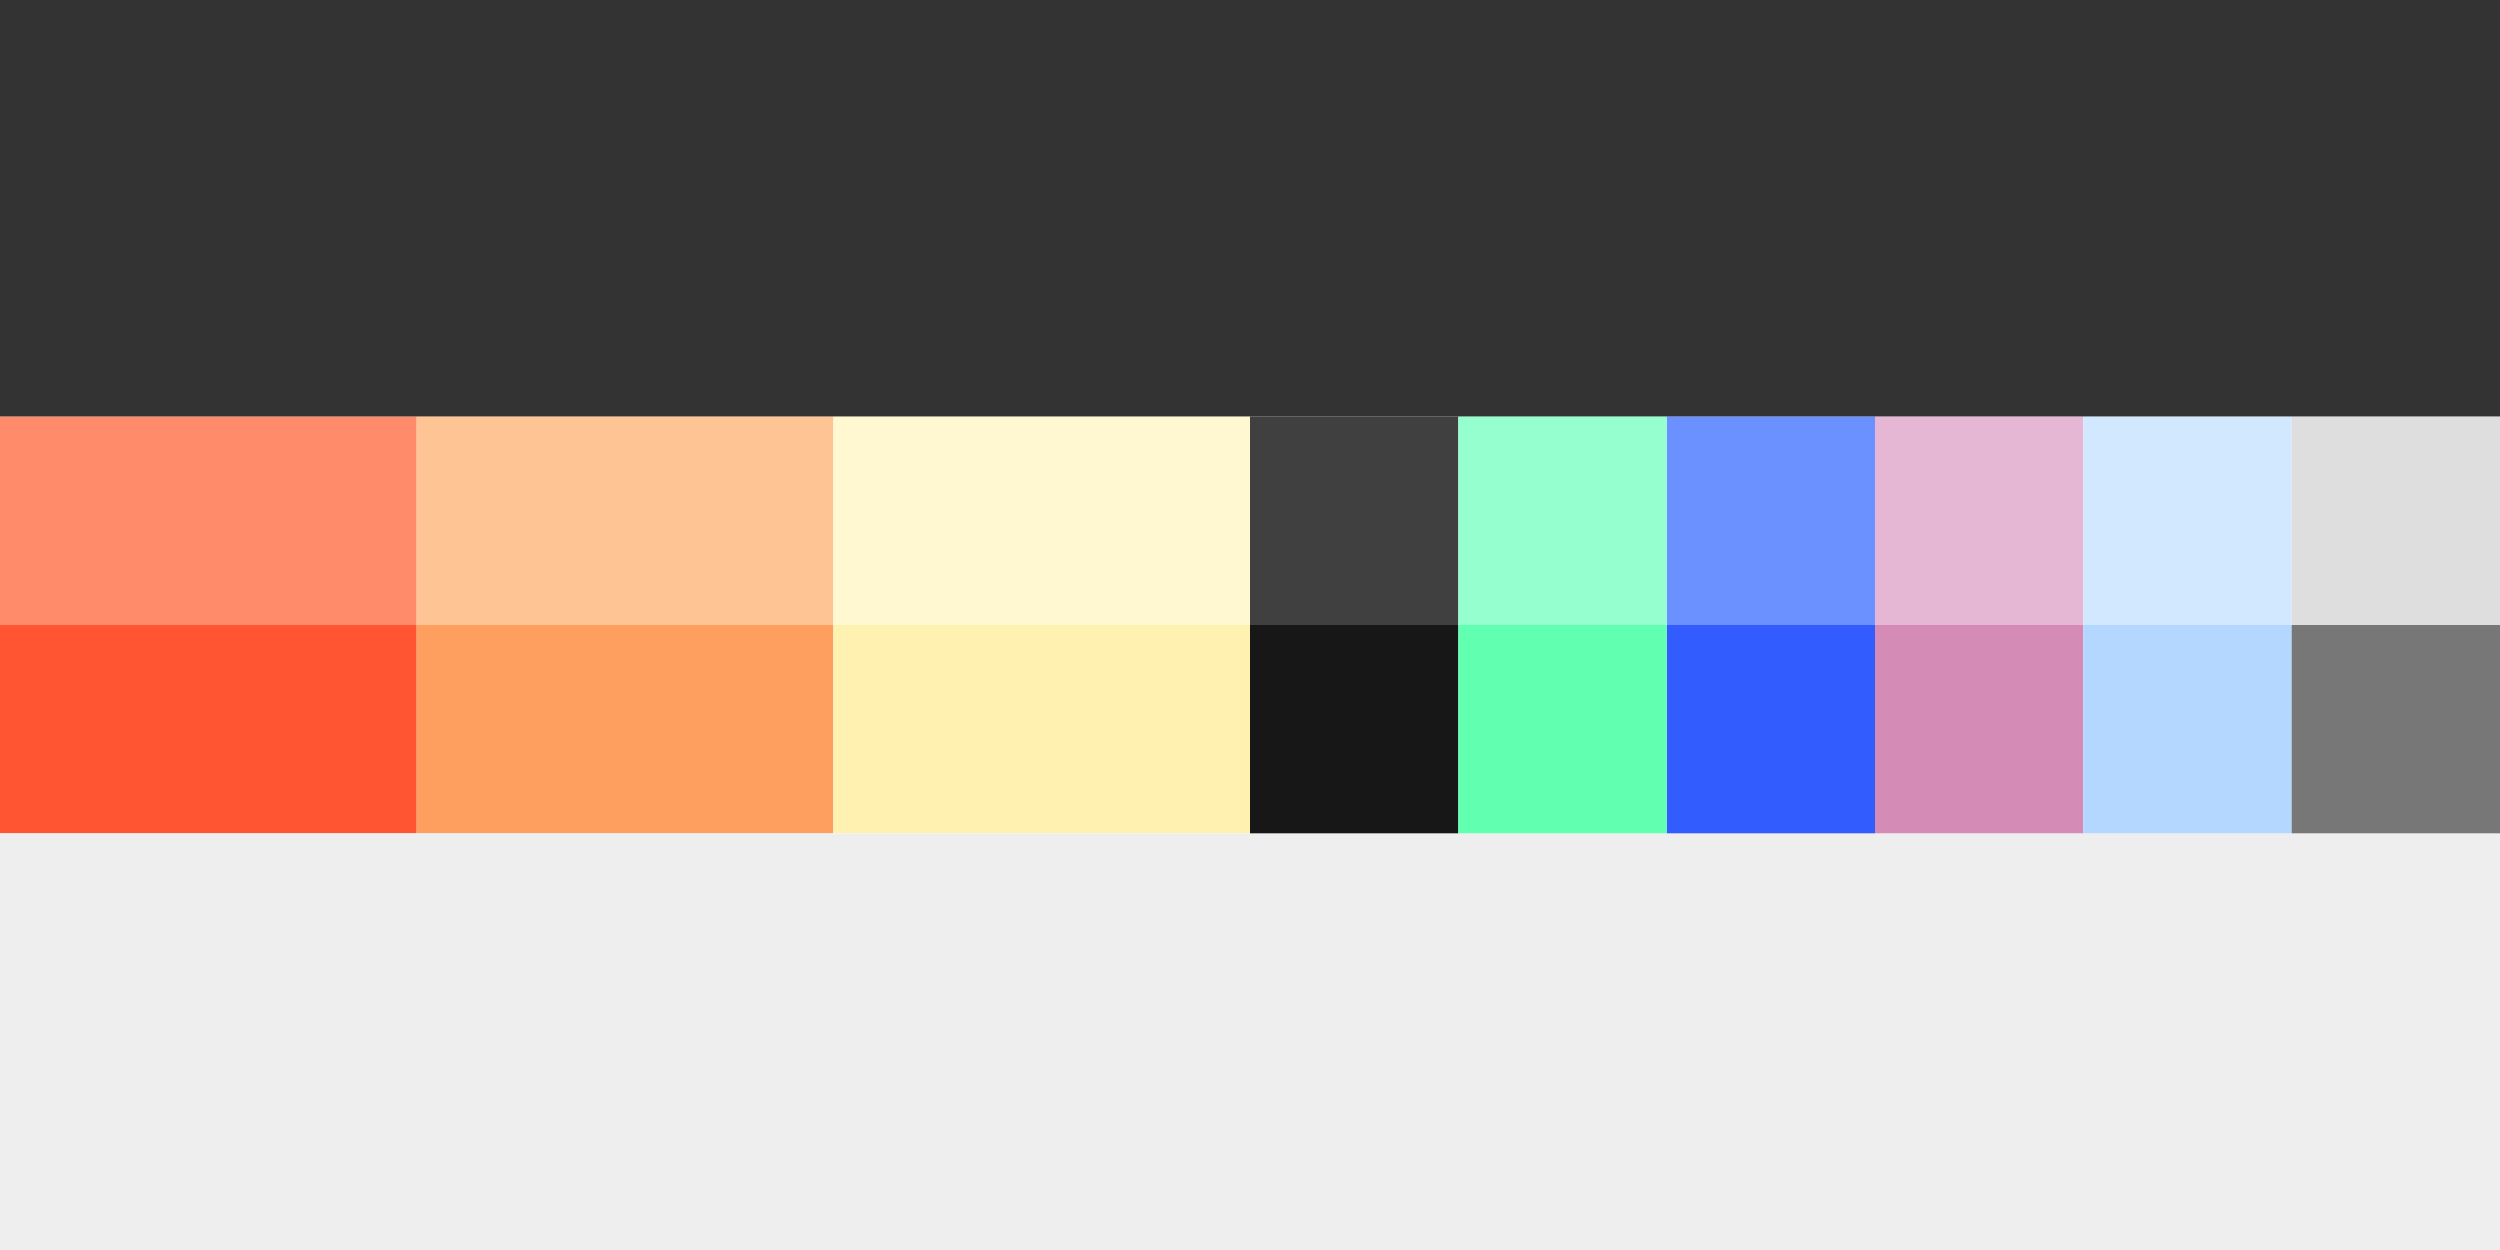
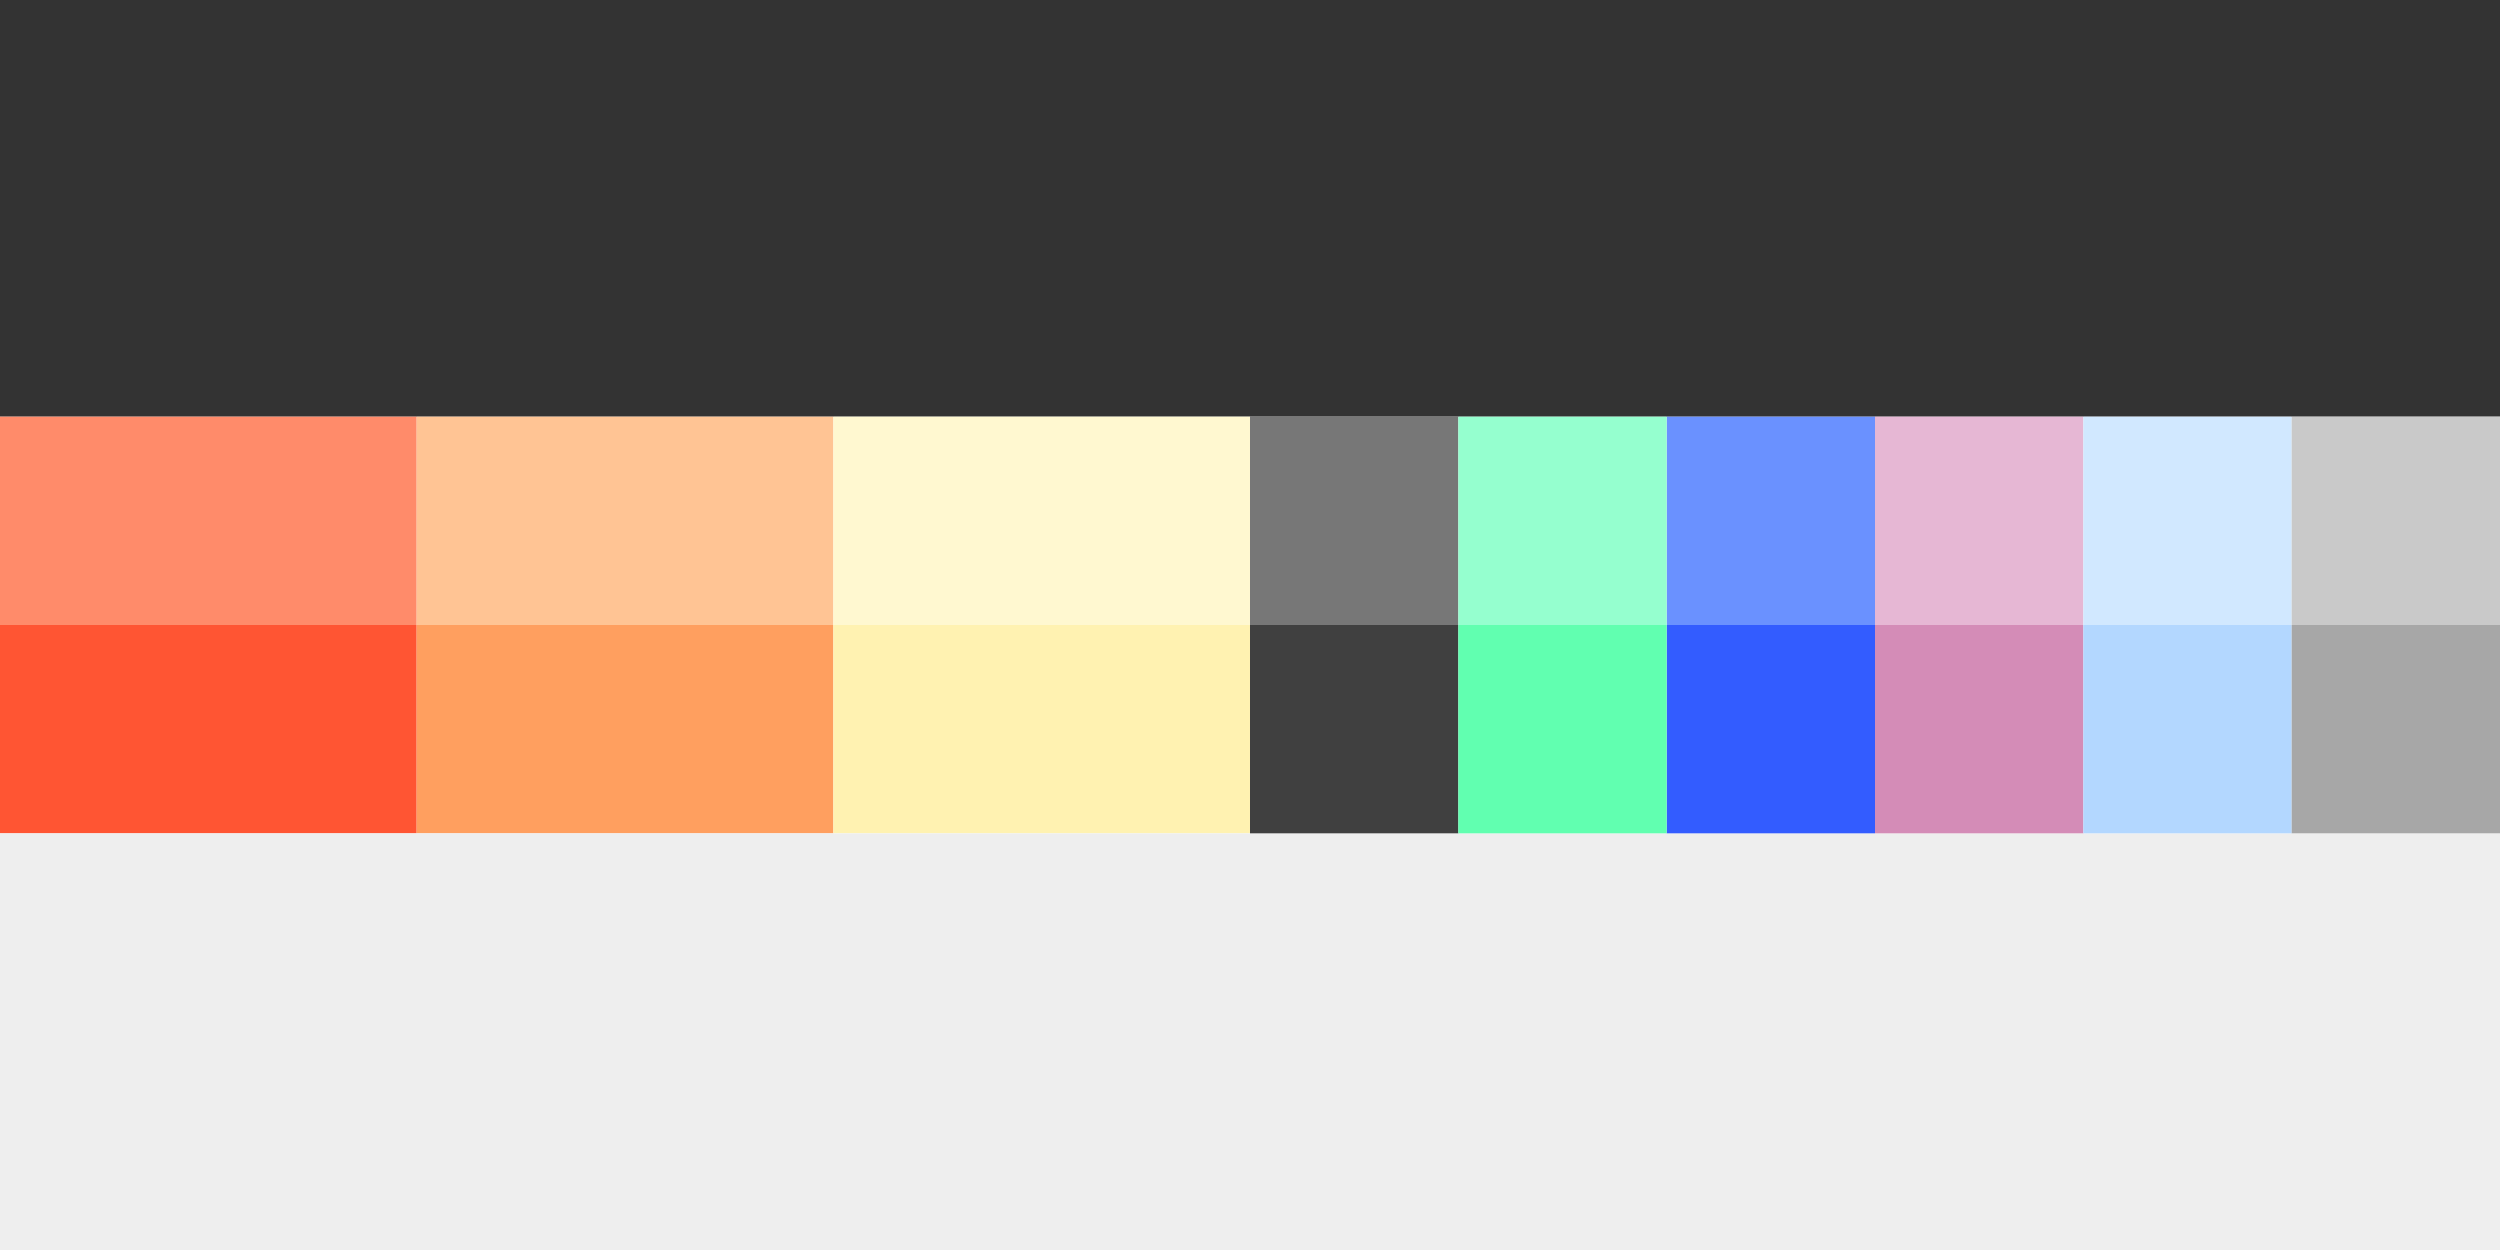
<svg xmlns="http://www.w3.org/2000/svg" width="144mm" height="72mm" viewBox="0 0 144 72" version="1.1" id="svg8">
  <defs id="defs2" />
  <g id="layer1">
    <rect style="fill:#333333;fill-opacity:1;stroke-width:0.374" id="rect833" width="144" height="24" x="0" y="0" />
    <rect style="fill:#ff8b6a;fill-opacity:1;stroke-width:0.187" id="rect835" width="24" height="12" x="0" y="24" />
    <rect style="fill:#ff5533;fill-opacity:1;stroke-width:0.187" id="rect835-3" width="24" height="12" x="7.6293945e-06" y="36" />
    <rect style="fill:#ffc494;fill-opacity:1;stroke-width:0.187" id="rect835-6" width="24" height="12" x="24" y="24" />
    <rect style="fill:#ff9f5f;fill-opacity:1;stroke-width:0.187" id="rect835-3-7" width="24" height="12" x="24" y="36" />
    <rect style="fill:#fff8d0;fill-opacity:1;stroke-width:0.187" id="rect835-5" width="24" height="12" x="48" y="24" />
    <rect style="fill:#fff2b1;fill-opacity:1;stroke-width:0.187" id="rect835-3-3" width="24" height="12" x="48" y="36" />
    <rect style="fill:#eeeeee;stroke-width:0.374" id="rect833-5" width="144" height="24" x="1.5258789e-05" y="48" />
-     <rect style="fill:#404040;fill-opacity:1;stroke-width:0.132" id="rect835-5-3" width="12" height="12" x="72" y="24" />
-     <rect style="fill:#171717;fill-opacity:1;stroke-width:0.132" id="rect835-5-3-6" width="12" height="12" x="72" y="36" />
+     <rect style="fill:#777777;fill-opacity:1;stroke-width:0.132" id="rect835-5-3" width="12" height="12" x="72" y="24" />
+     <rect style="fill:#404040;fill-opacity:1;stroke-width:0.132" id="rect835-5-3-6" width="12" height="12" x="72" y="36" />
    <rect style="fill:#6a91ff;fill-opacity:1;stroke-width:0.132" id="rect835-5-3-7" width="12" height="12" x="96" y="24" />
    <rect style="fill:#335cff;fill-opacity:1;stroke-width:0.132" id="rect835-5-3-6-5" width="12" height="12" x="96" y="36" />
    <rect style="fill:#e6b7d4;fill-opacity:1;stroke-width:0.132" id="rect835-5-3-3" width="12" height="12" x="108" y="24" />
    <rect style="fill:#d48cb7;fill-opacity:1;stroke-width:0.132" id="rect835-5-3-6-56" width="12" height="12" x="108" y="36" />
    <rect style="fill:#d1e8ff;fill-opacity:1;stroke-width:0.132" id="rect835-5-3-7-2" width="12" height="12" x="120" y="24" />
    <rect style="fill:#b3d7ff;fill-opacity:1;stroke-width:0.132" id="rect835-5-3-6-5-9" width="12" height="12" x="120" y="36" />
-     <rect style="fill:#777777;fill-opacity:1;stroke-width:0.132" id="rect835-5-3-3-1" width="12" height="12" x="132" y="36" />
-     <rect style="fill:#dedede;fill-opacity:1;stroke-width:0.132" id="rect835-5-3-6-56-2" width="12" height="12" x="132" y="24" />
+     <rect style="fill:#a7a7a7;fill-opacity:1;stroke-width:0.132" id="rect835-5-3-3-1" width="12" height="12" x="132" y="36" />
+     <rect style="fill:#c9c9c9;fill-opacity:1;stroke-width:0.132" id="rect835-5-3-6-56-2" width="12" height="12" x="132" y="24" />
    <rect style="fill:#95ffcf;fill-opacity:1;stroke-width:0.132" id="rect835-5-3-7-3" width="12" height="12" x="84" y="24" />
    <rect style="fill:#61ffb0;fill-opacity:1;stroke-width:0.132" id="rect835-5-3-6-5-6" width="12" height="12" x="84" y="36" />
  </g>
</svg>
